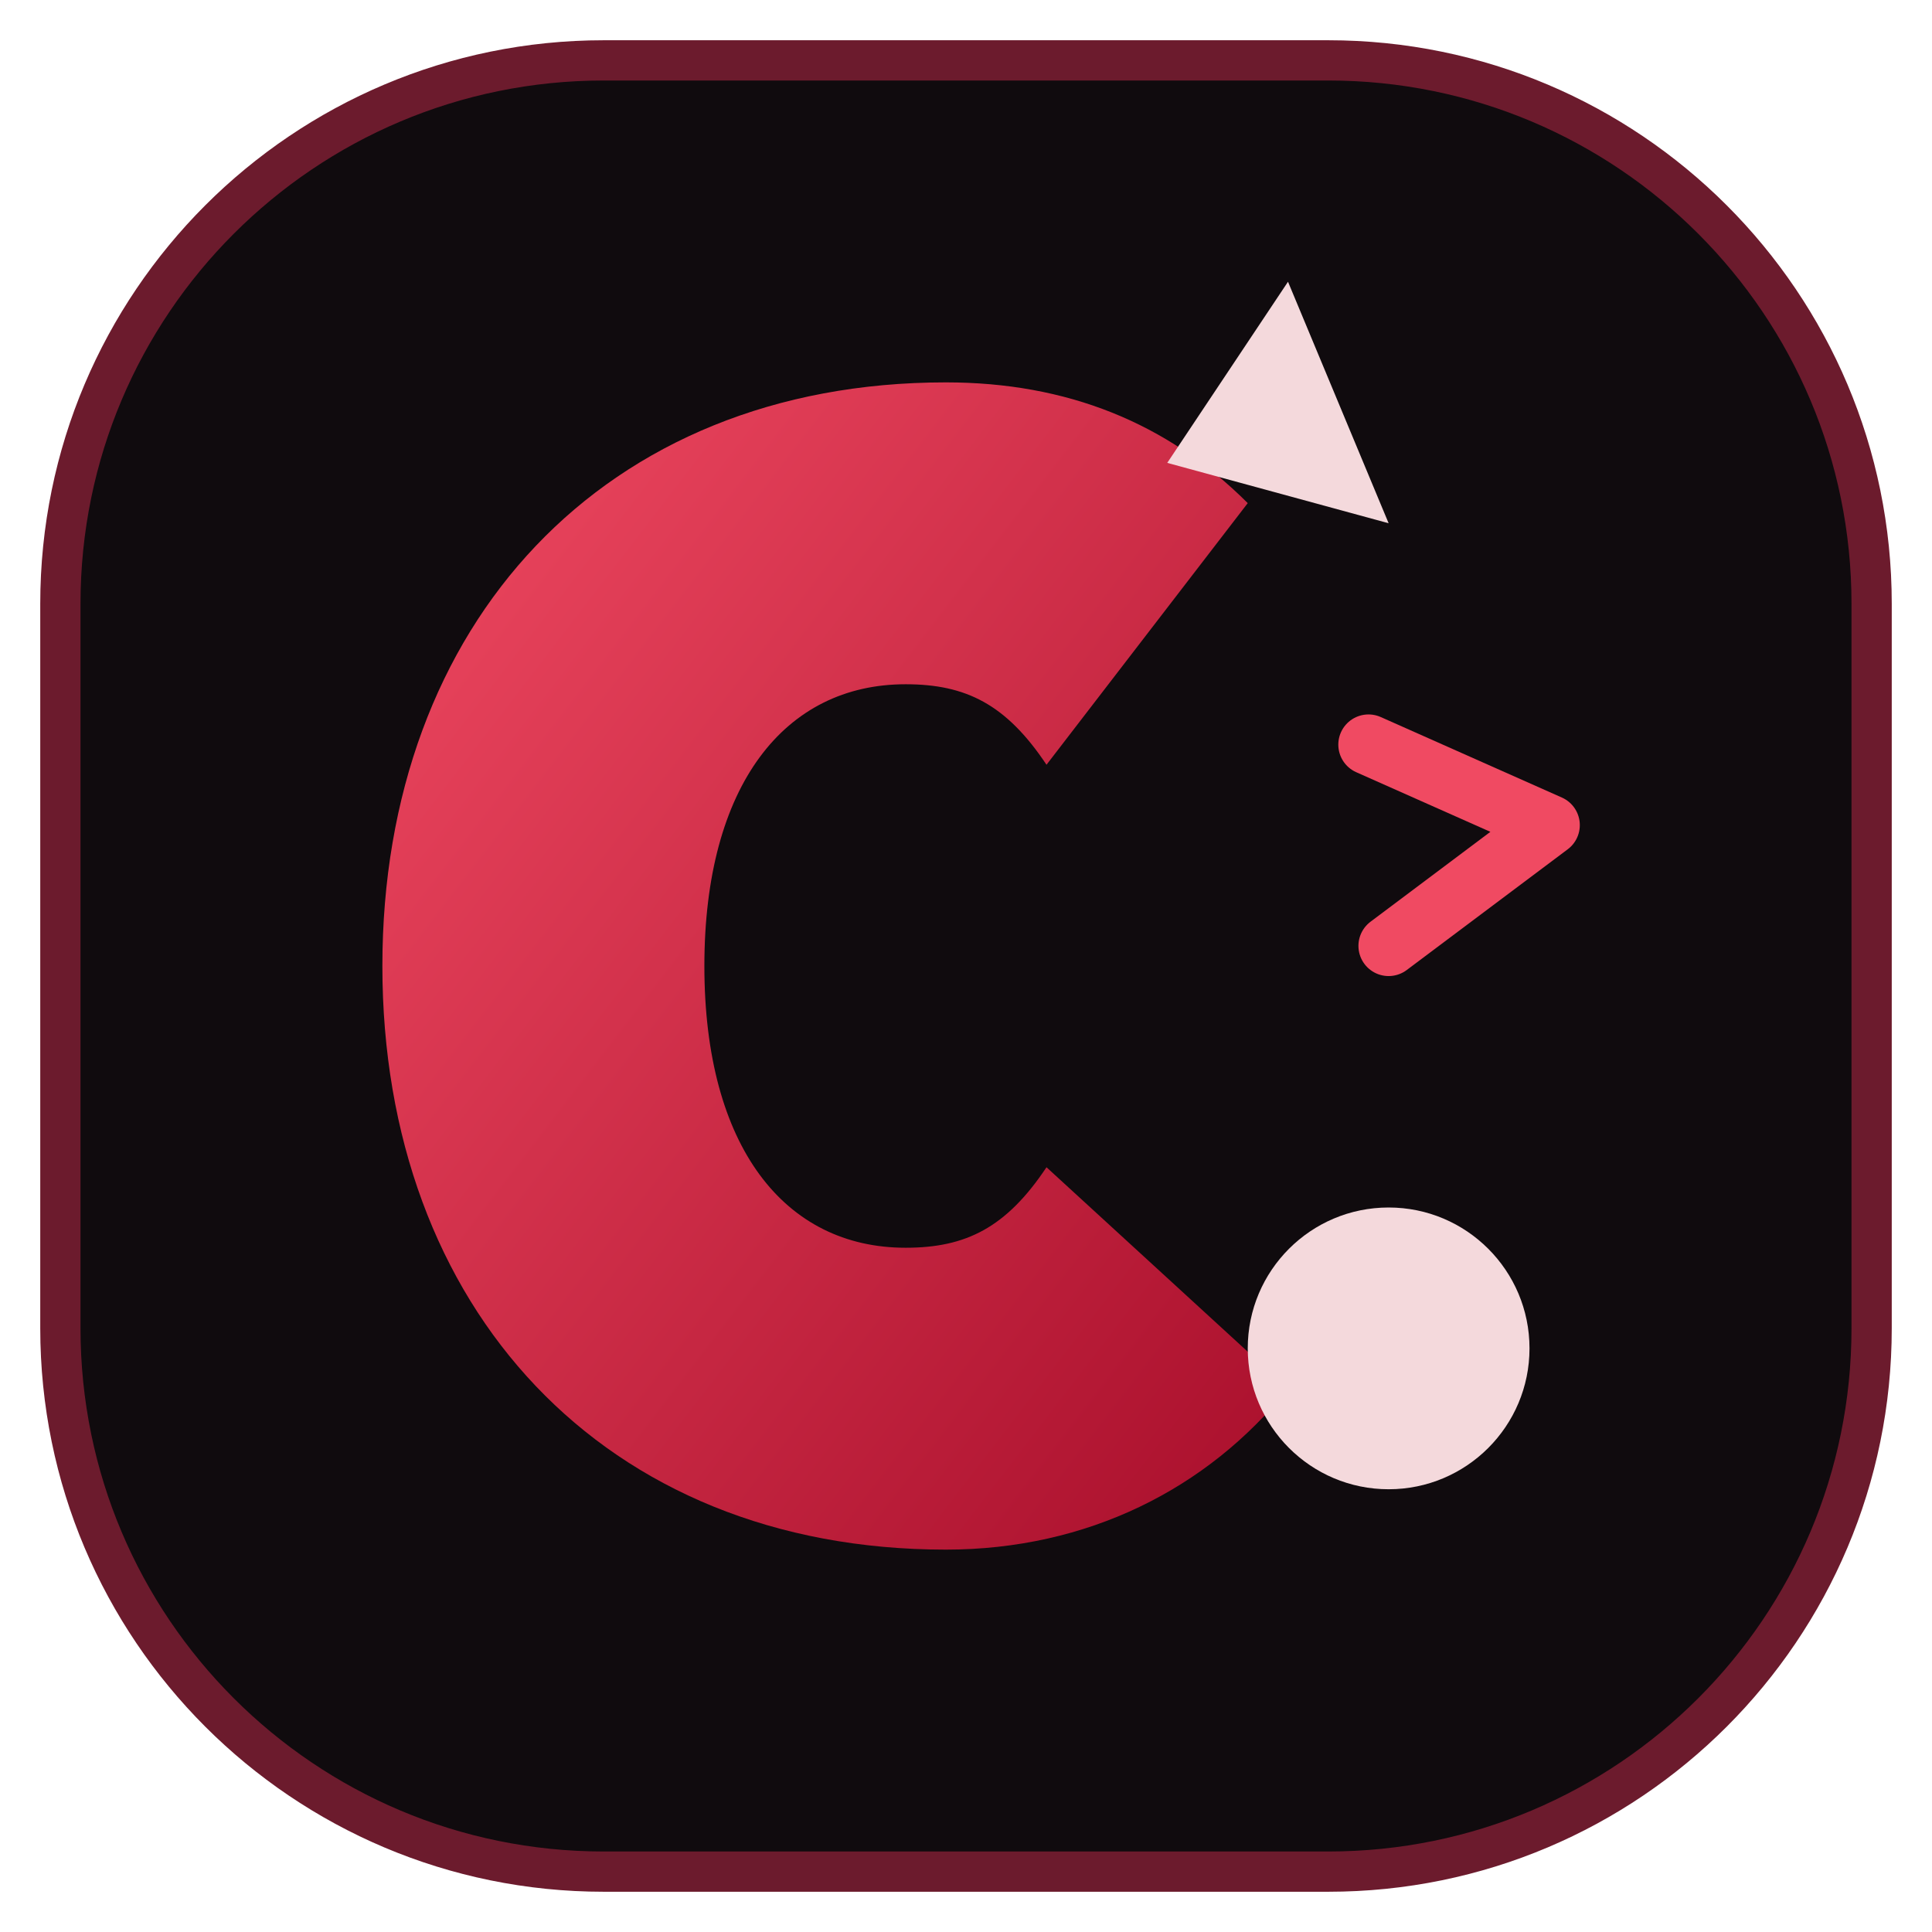
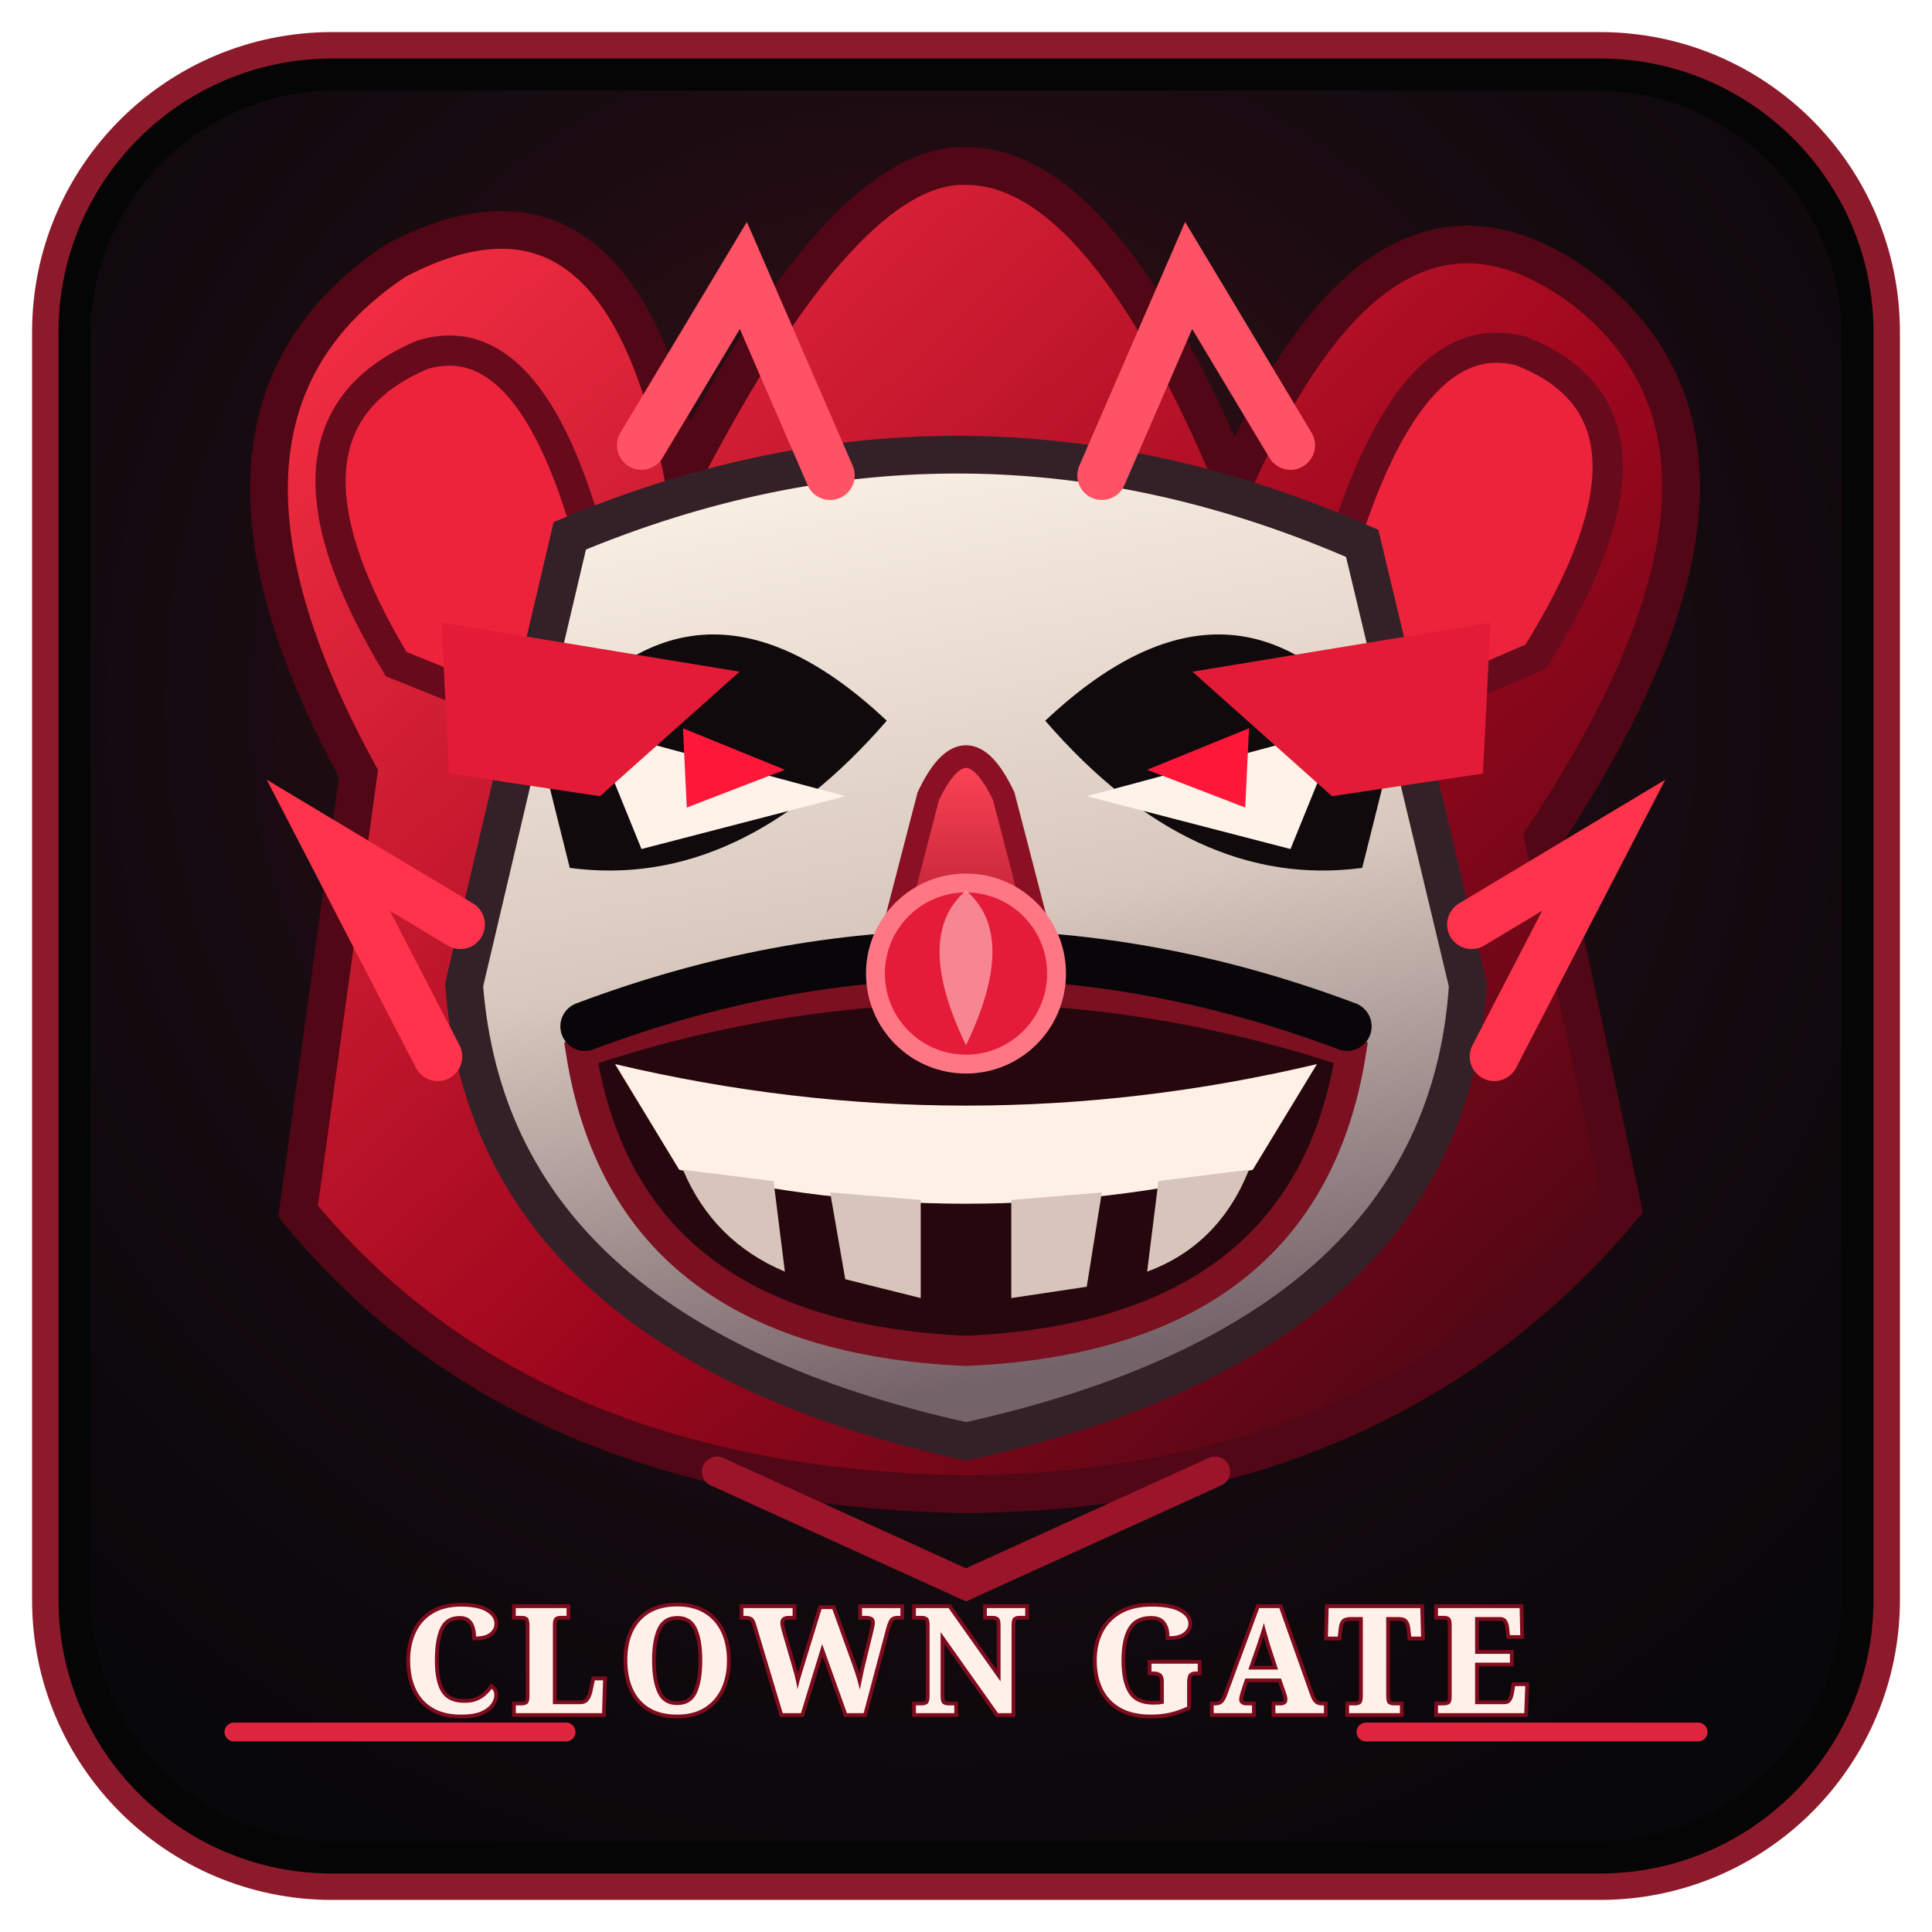
- <svg xmlns="http://www.w3.org/2000/svg" viewBox="0 0 96 96" role="img" aria-label="Clown Gate">
+ <svg xmlns="http://www.w3.org/2000/svg" viewBox="0 0 512 512" role="img" aria-label="Clown Gate — mascote palhaço">
  <defs>
-     <linearGradient id="g" x1="0" y1="0" x2="1" y2="1">
-       <stop stop-color="#f04a62" />
-       <stop offset="1" stop-color="#a80e2b" />
+     <radialGradient id="bg" cx="48%" cy="35%" r="72%">
+       <stop stop-color="#3b1018" />
+       <stop offset=".58" stop-color="#160b10" />
+       <stop offset="1" stop-color="#080709" />
+     </radialGradient>
+     <linearGradient id="hair" x2="1" y2="1">
+       <stop stop-color="#ff3348" />
+       <stop offset=".55" stop-color="#9e071d" />
+       <stop offset="1" stop-color="#350711" />
    </linearGradient>
+     <linearGradient id="face" x2=".2" y2="1">
+       <stop stop-color="#fff6e9" />
+       <stop offset=".55" stop-color="#d8c7bd" />
+       <stop offset="1" stop-color="#75636a" />
+     </linearGradient>
+     <linearGradient id="red" x2="0" y2="1">
+       <stop stop-color="#ff4657" />
+       <stop offset="1" stop-color="#8d061d" />
+     </linearGradient>
+     <filter id="shadow">
+       <feGaussianBlur stdDeviation="9" />
+     </filter>
  </defs>
-   <rect x="3" y="3" width="90" height="90" rx="27" fill="#100b0e" stroke="#6c1b2d" stroke-width="2" />
-   <path d="M62 25c-4-4-9-6-15-6-17 0-28 12-28 29s11 29 28 29c7 0 13-3 17-8L52 58c-2 3-4 4-7 4-6 0-10-5-10-14s4-14 10-14c3 0 5 1 7 4z" fill="url(#g)" />
-   <path d="M58 23l6-9 5 12z" fill="#f4d9dc" />
-   <circle cx="69" cy="67" r="7" fill="#f4d9dc" />
-   <path d="M68 37l9 4-8 6" fill="none" stroke="#f04a62" stroke-width="3" stroke-linecap="round" stroke-linejoin="round" />
+   <rect x="12" y="12" width="488" height="488" rx="76" fill="#050506" stroke="#8d1a2b" stroke-width="7" />
+   <rect x="24" y="24" width="464" height="464" rx="65" fill="url(#bg)" />
+   <path d="M95 205Q43 110 105 69Q164 38 181 126Q224 43 256 44Q292 44 327 128Q367 37 420 77Q476 121 409 222L430 320Q367 395 256 396Q139 394 79 321Z" fill="url(#hair)" stroke="#510715" stroke-width="10" />
+   <path d="M105 176Q67 113 112 94Q142 85 158 150L177 205Z M407 174Q447 110 403 93Q373 85 354 151L335 205Z" fill="#ed233b" stroke="#670a1b" stroke-width="8" />
+   <path d="M151 142Q256 98 361 144L389 261Q383 354 256 382Q130 354 123 261Z" fill="url(#face)" stroke="#342128" stroke-width="10" />
+   <path d="M143 198Q183 142 235 191Q196 236 151 230Z" fill="#100a0d" />
+   <path d="M369 198Q329 142 277 191Q316 236 361 230Z" fill="#100a0d" />
+   <path d="M157 193L224 211L170 225Z M355 193L288 211L342 225Z" fill="#fff2e8" />
+   <path d="M181 193L208 204L182 214Z M331 193L304 204L330 214Z" fill="#ff1739" />
+   <path d="M246 211Q256 190 266 211L280 265Q256 286 232 265Z" fill="url(#red)" stroke="#8b1024" stroke-width="6" />
+   <path d="M117 165L196 178L159 211L119 205Z M395 165L316 178L353 211L393 205Z" fill="#e31b37" />
+   <path d="M154 279Q256 245 358 279Q346 354 256 358Q166 354 154 279Z" fill="#26070e" stroke="#7b1021" stroke-width="8" />
+   <path d="M163 282Q256 304 349 282L332 310Q256 328 180 310Z" fill="#fff0e6" />
+   <path d="M181 310L205 313L208 337Q189 329 181 310Z M220 316L244 318L244 344L224 339Z M268 318L292 316L288 341L268 344Z M307 313L331 310Q323 330 304 337Z" fill="#d7c4bb" />
+   <path d="M155 272Q256 234 357 272" fill="none" stroke="#090609" stroke-width="13" stroke-linecap="round" />
+   <path d="M122 245L87 224L116 280 M390 245L425 224L396 280" fill="none" stroke="#ff334b" stroke-width="13" stroke-linecap="round" />
+   <circle cx="256" cy="258" r="24" fill="#e51c39" stroke="#ff7784" stroke-width="5" />
+   <path d="M256 236Q270 248 256 277Q242 248 256 236Z" fill="#ffb4b8" opacity=".7" />
+   <path d="M170 118L197 73L220 126 M342 118L315 73L292 126" fill="none" stroke="#ff5264" stroke-width="13" stroke-linecap="round" />
+   <path d="M190 390L256 420L322 390" fill="none" stroke="#9b1429" stroke-width="8" stroke-linecap="round" />
+   <text x="256" y="454" text-anchor="middle" font-family="Georgia,serif" font-size="39" font-weight="900" letter-spacing="3" fill="#fff1e9" stroke="#7e0b1e" stroke-width="2" paint-order="stroke">CLOWN GATE</text>
+   <path d="M62 459H150M362 459H450" stroke="#df243e" stroke-width="5" stroke-linecap="round" />
</svg>
